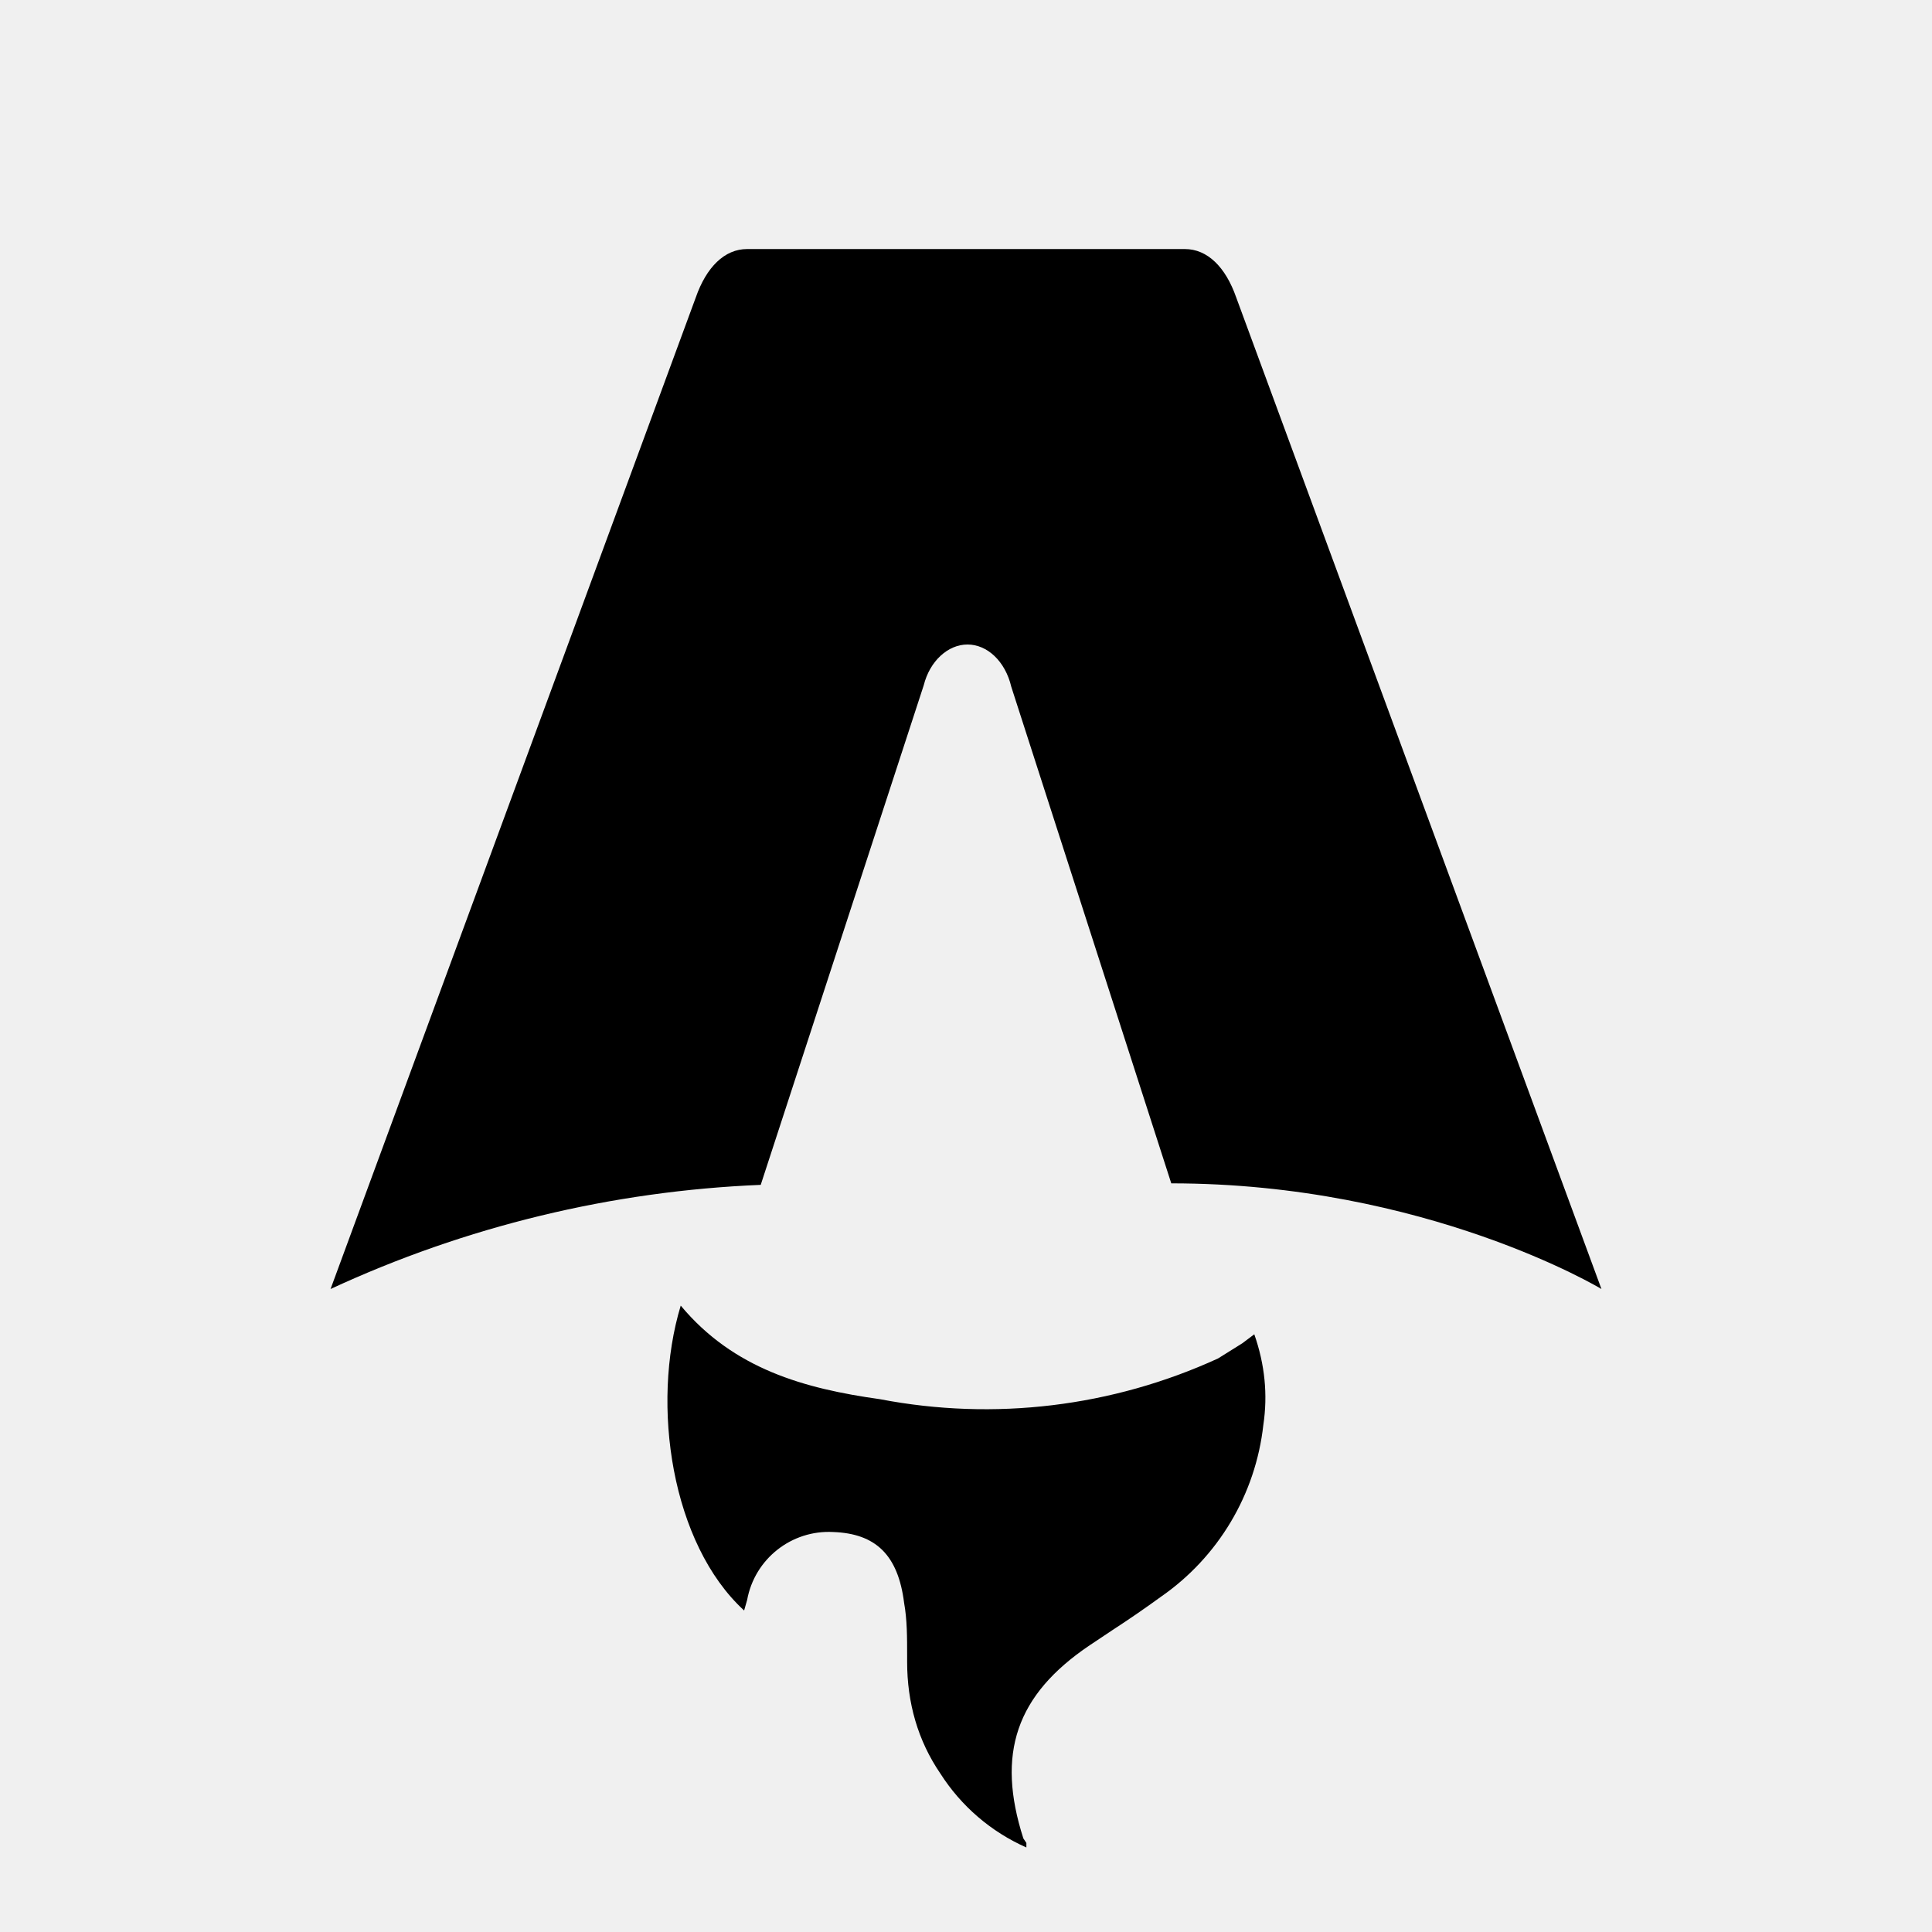
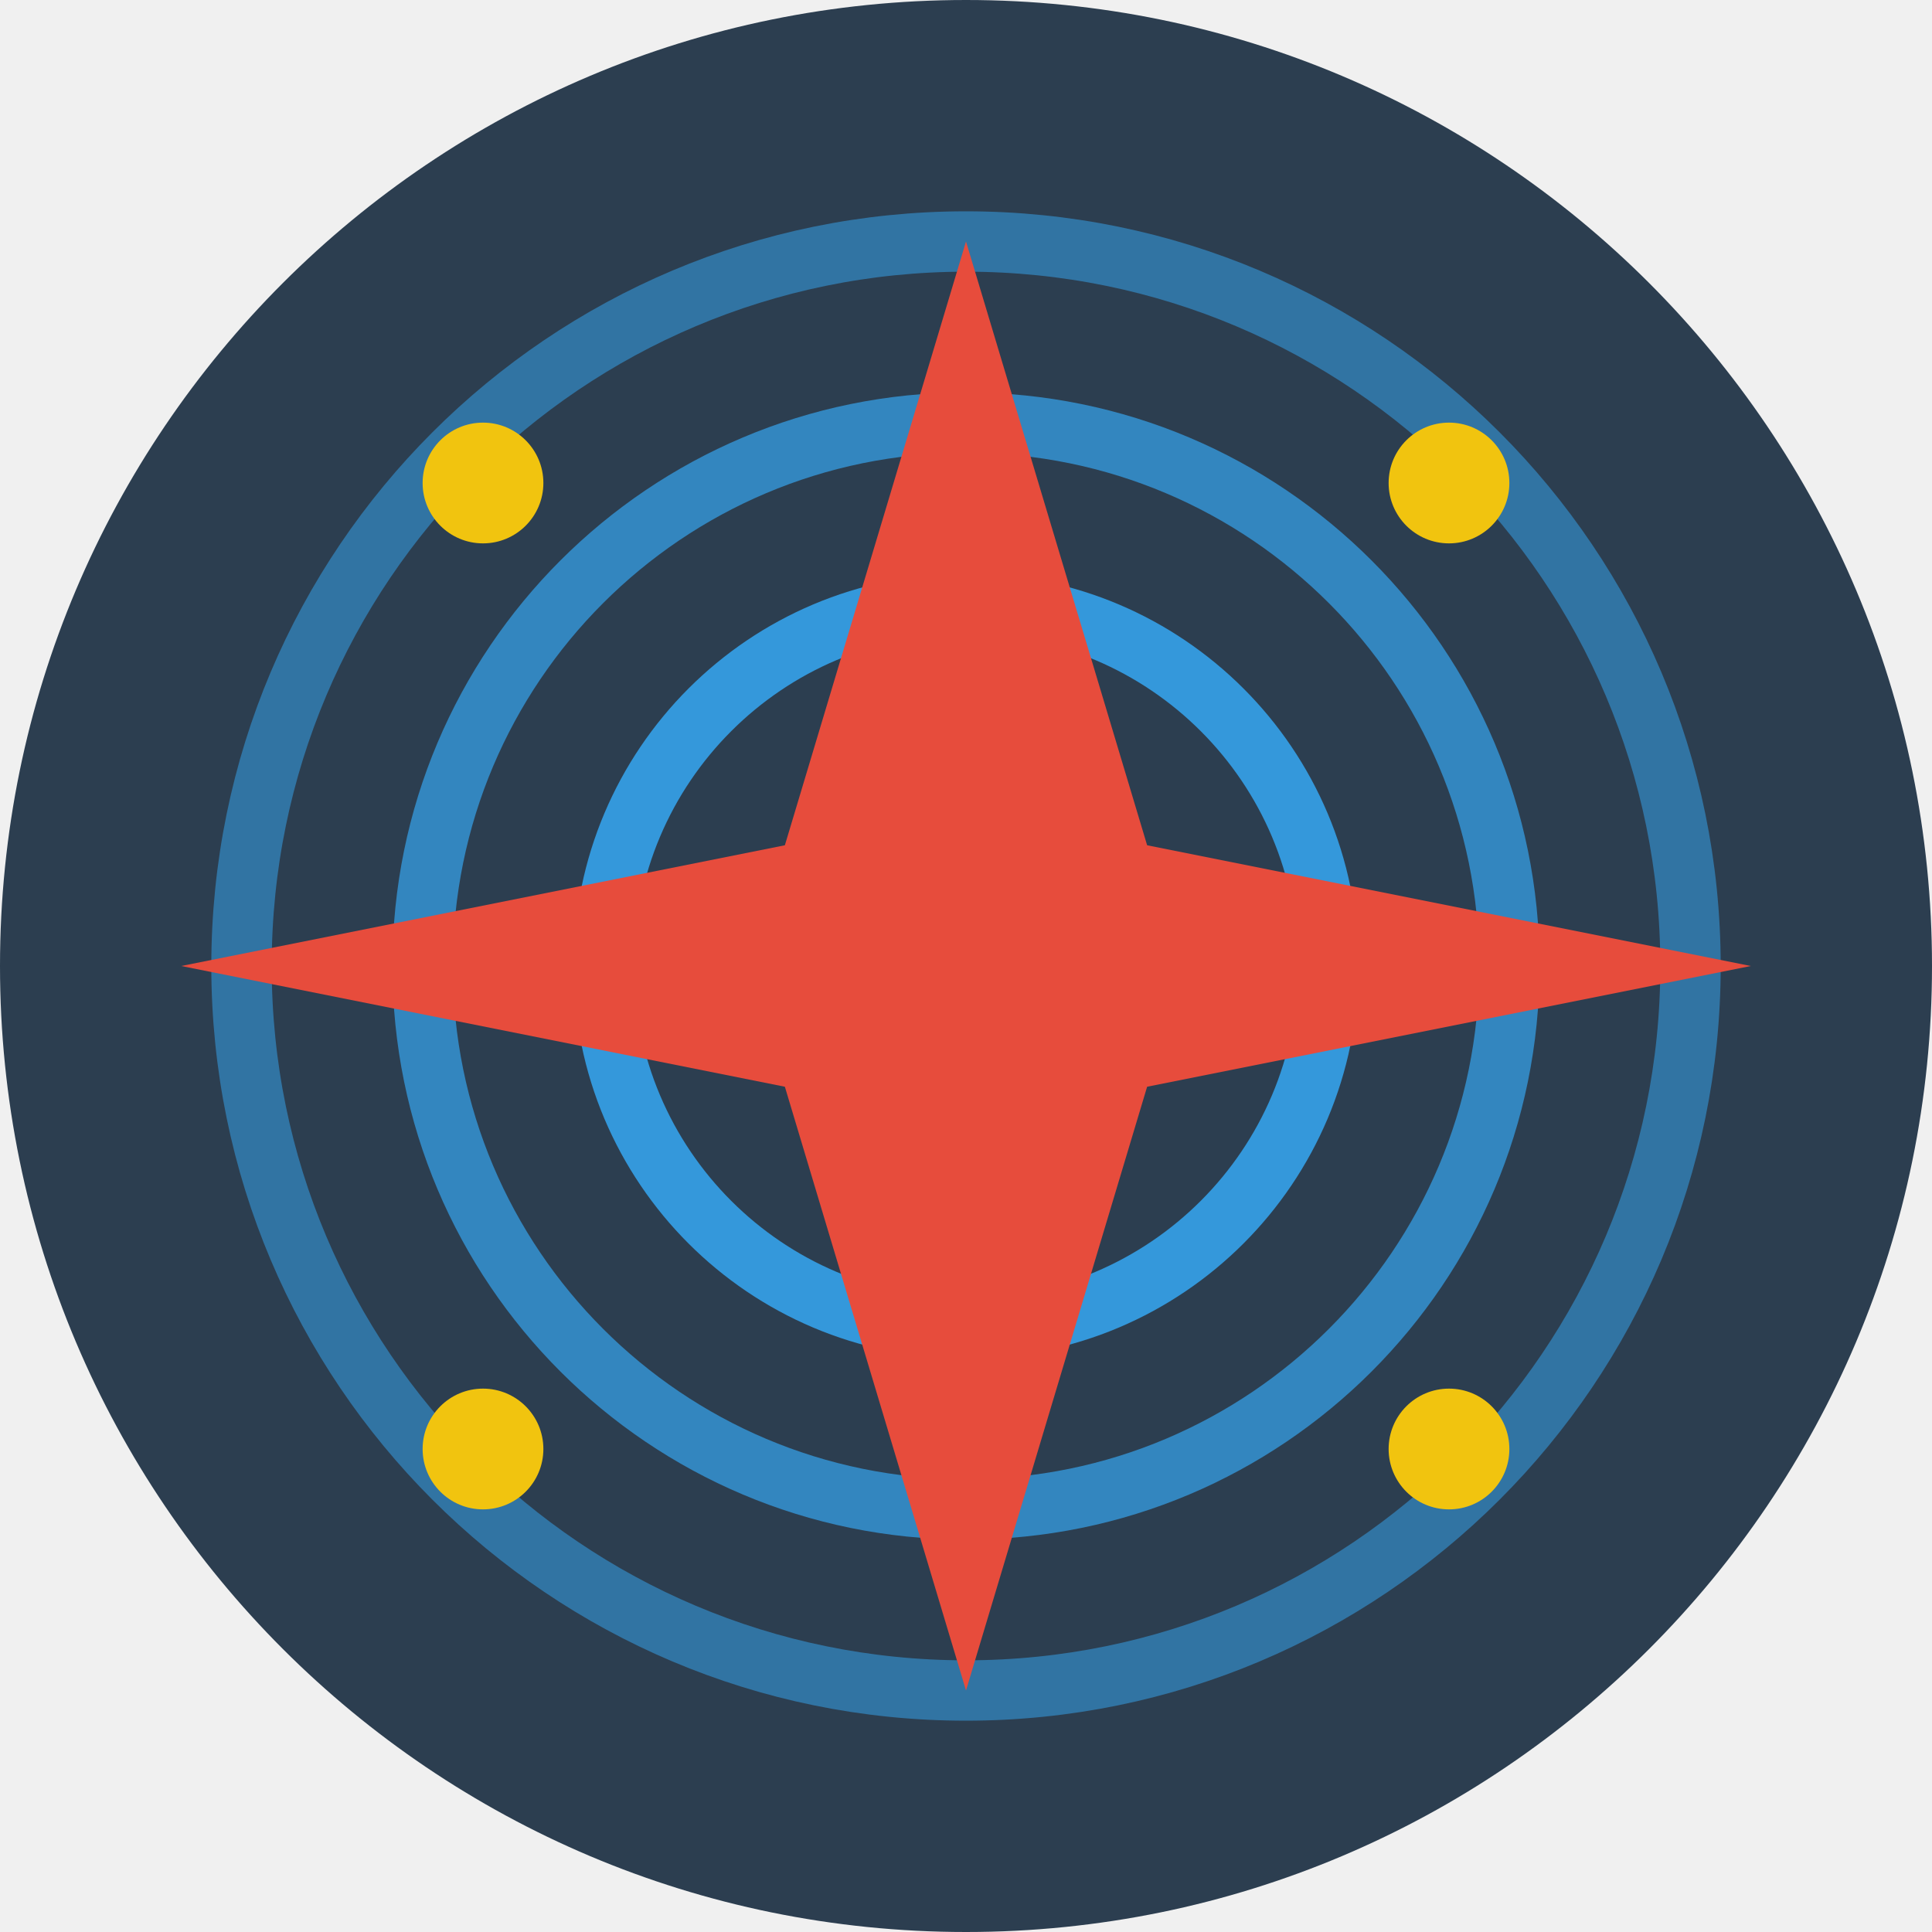
- <svg xmlns="http://www.w3.org/2000/svg" fill="none" viewBox="0 0 128 128">
-   <path d="M50.4 78.5a75.1 75.1 0 0 0-28.5 6.9l24.2-65.7c.7-2 1.9-3.2 3.4-3.2h29c1.5 0 2.7 1.2 3.4 3.2l24.2 65.7s-11.6-7-28.5-7L67 45.5c-.4-1.7-1.6-2.8-2.9-2.8-1.3 0-2.5 1.1-2.9 2.7L50.4 78.5Zm-1.1 28.2Zm-4.2-20.2c-2 6.6-.6 15.8 4.2 20.2a17.5 17.5 0 0 1 .2-.7 5.5 5.5 0 0 1 5.7-4.5c2.8.1 4.3 1.5 4.7 4.7.2 1.1.2 2.3.2 3.5v.4c0 2.7.7 5.2 2.2 7.4a13 13 0 0 0 5.7 4.9v-.3l-.2-.3c-1.8-5.6-.5-9.5 4.4-12.8l1.5-1a73 73 0 0 0 3.2-2.2 16 16 0 0 0 6.8-11.4c.3-2 .1-4-.6-6l-.8.6-1.6 1a37 37 0 0 1-22.4 2.7c-5-.7-9.7-2-13.2-6.2Z" />
-   <style>
-         path { fill: #000; }
-         @media (prefers-color-scheme: dark) {
-             path { fill: #FFF; }
-         }
-     </style>
+ <svg xmlns="http://www.w3.org/2000/svg" viewBox="0 0 32 32">
+   <circle cx="16" cy="16" r="16" fill="#2C3E50" />
+   <circle cx="16" cy="16" r="12" fill="none" stroke="#3498DB" stroke-width="1" opacity="0.6" />
+   <circle cx="16" cy="16" r="9" fill="none" stroke="#3498DB" stroke-width="1" opacity="0.8" />
+   <circle cx="16" cy="16" r="6" fill="none" stroke="#3498DB" stroke-width="1" />
+   <path d="M16 4 L19 14 L29 16 L19 18 L16 28 L13 18 L3 16 L13 14 Z" fill="#E74C3C" />
+   <circle cx="8" cy="8" r="1" fill="#F1C40F" />
+   <circle cx="24" cy="8" r="1" fill="#F1C40F" />
+   <circle cx="24" cy="24" r="1" fill="#F1C40F" />
+   <circle cx="8" cy="24" r="1" fill="#F1C40F" />
</svg>
